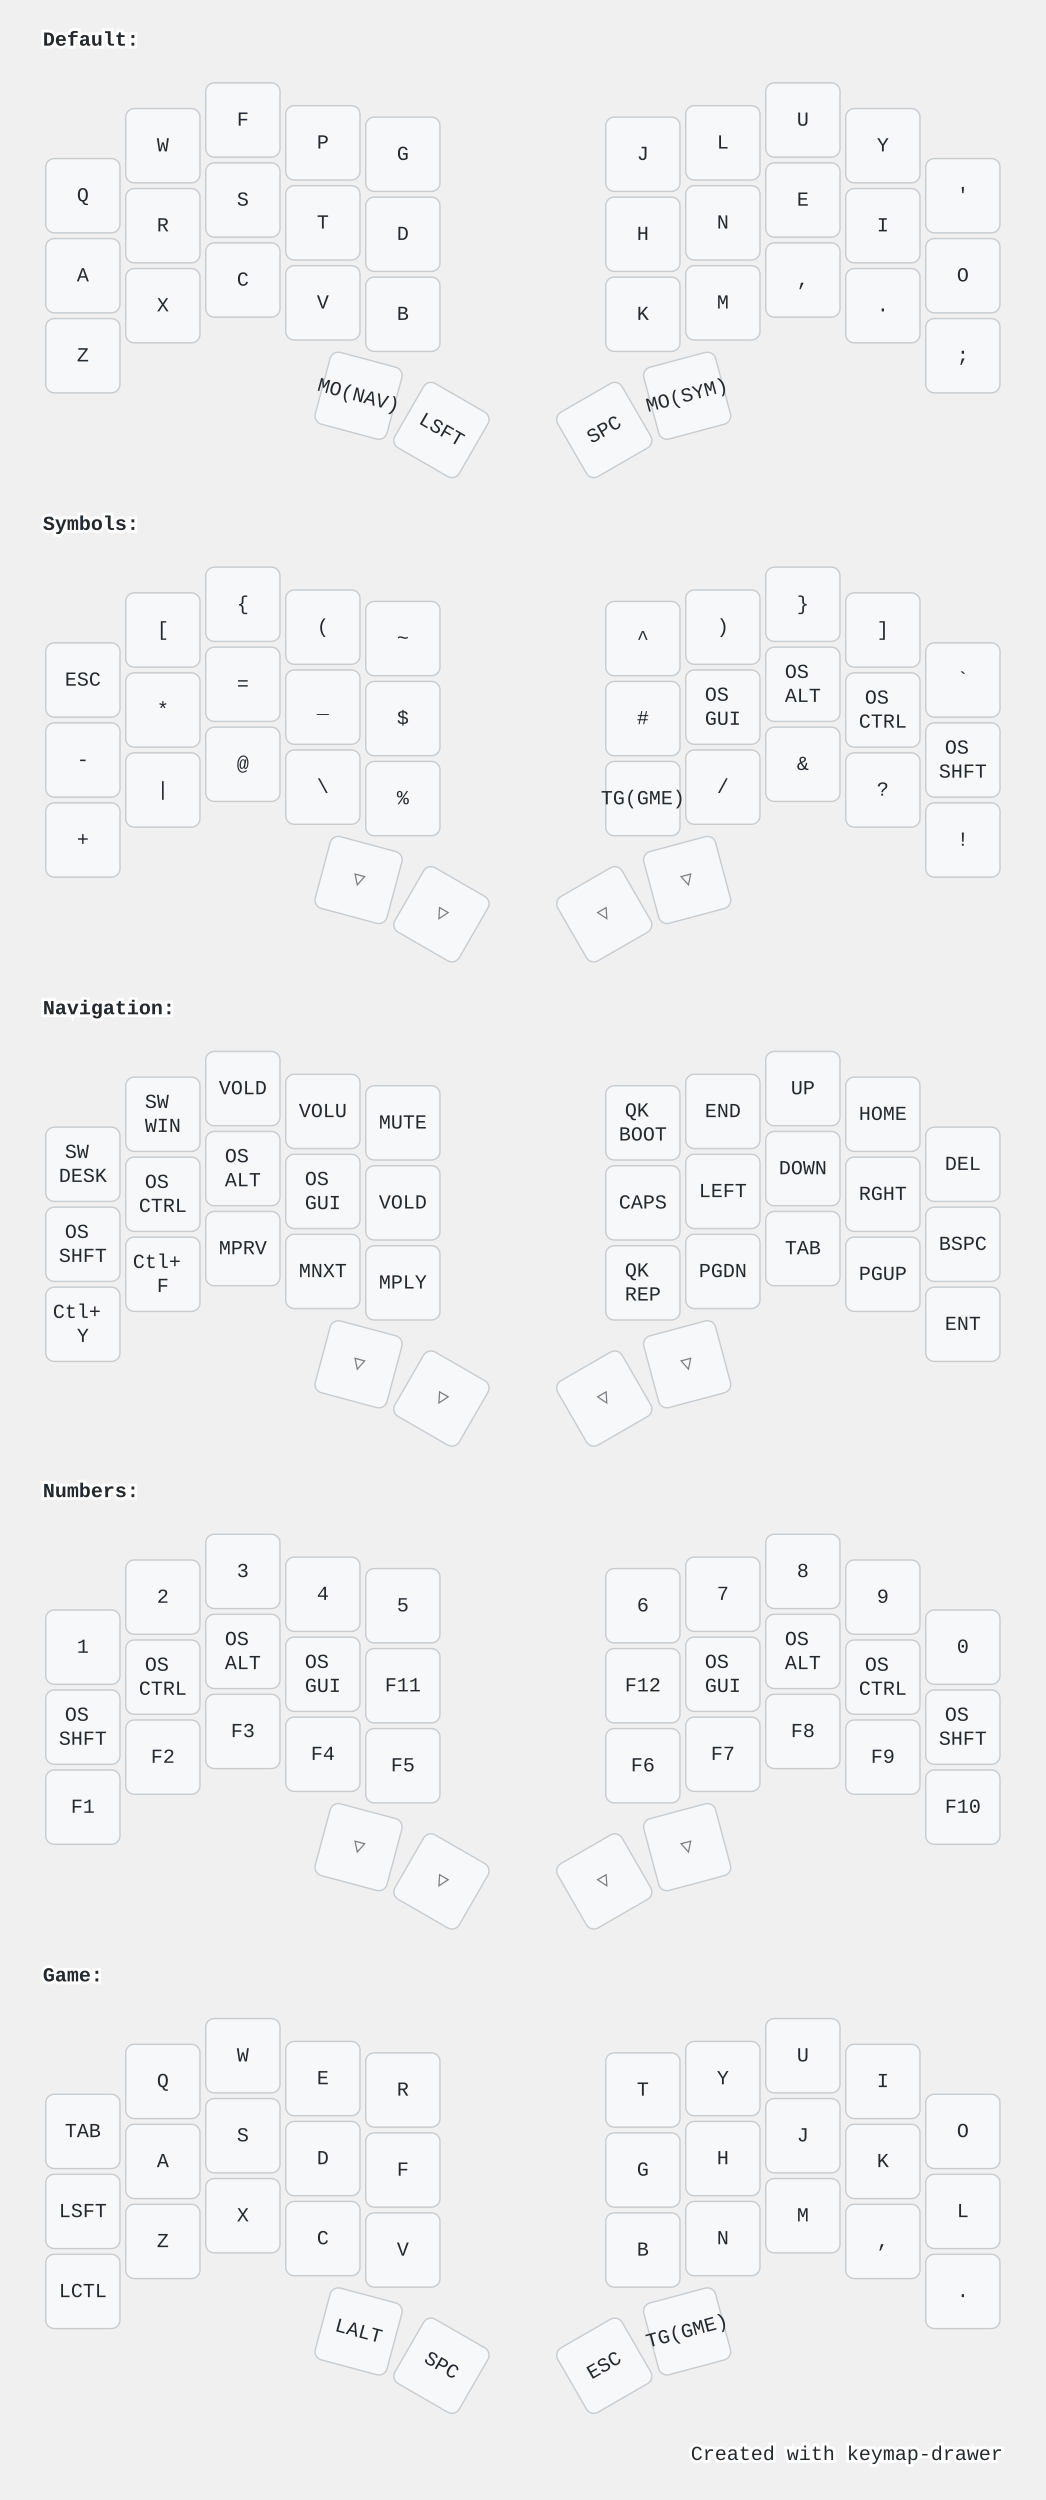
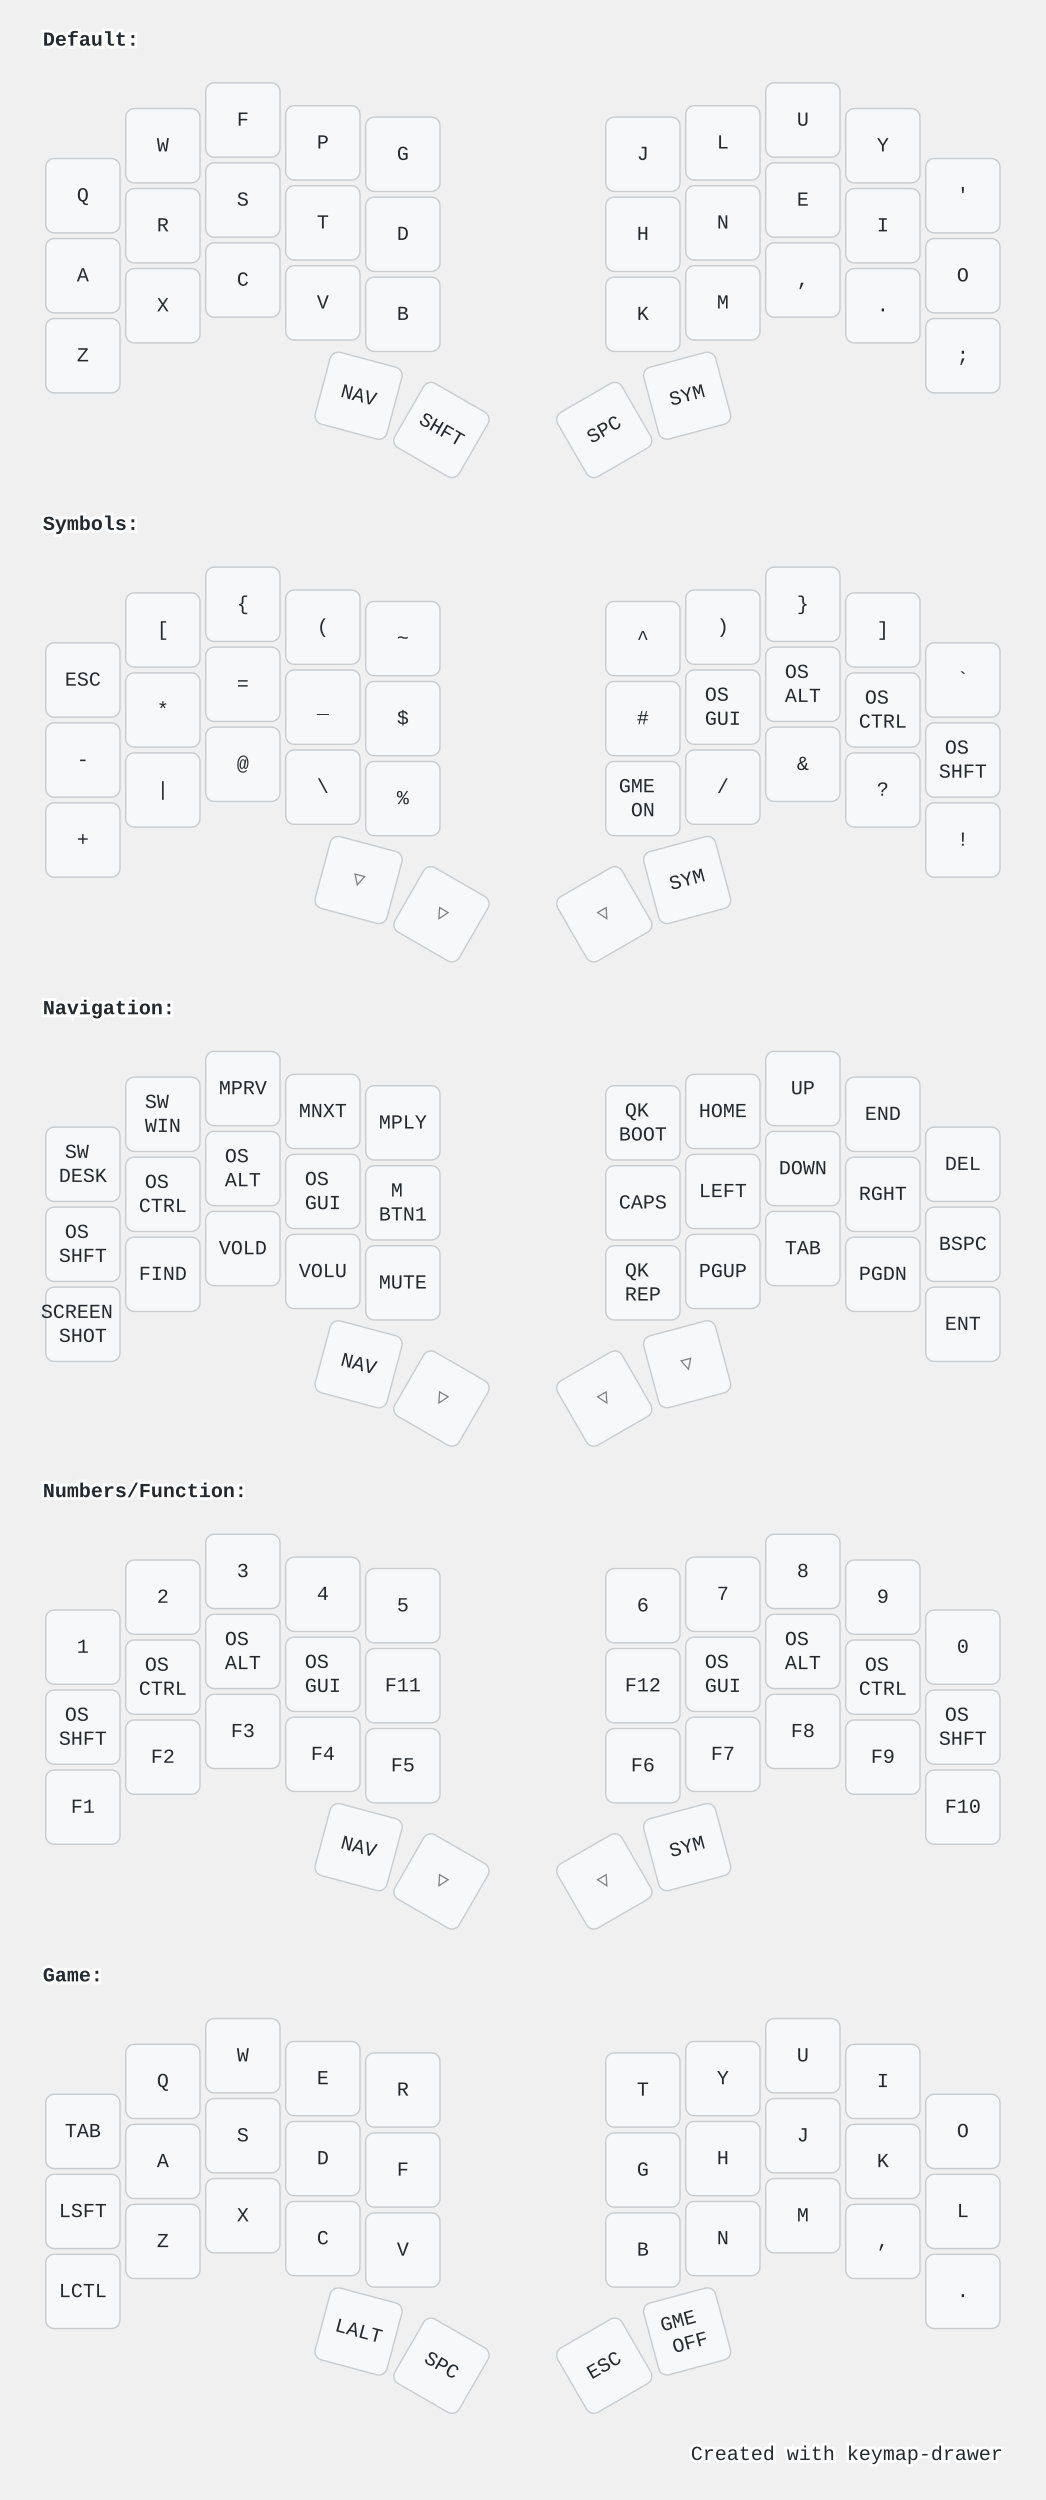
<svg xmlns="http://www.w3.org/2000/svg" width="732" height="1750" viewBox="0 0 732 1750" class="keymap">
  <style>/* inherit to force styles through use tags */
svg path {
    fill: inherit;
}

/* font and background color specifications */
svg.keymap {
    font-family: SFMono-Regular,Consolas,Liberation Mono,Menlo,monospace;
    font-size: 14px;
    font-kerning: normal;
    text-rendering: optimizeLegibility;
    fill: #24292e;
}

/* default key styling */
rect.key {
    fill: #f6f8fa;
}

rect.key, rect.combo {
    stroke: #c9cccf;
    stroke-width: 1;
}

/* default key side styling, only used is draw_key_sides is set */
rect.side {
    filter: brightness(90%);
}

/* color accent for combo boxes */
rect.combo, rect.combo-separate {
    fill: #cdf;
}

/* color accent for held keys */
rect.held, rect.combo.held {
    fill: #fdd;
}

/* color accent for ghost (optional) keys */
rect.ghost, rect.combo.ghost {
    stroke-dasharray: 4, 4;
    stroke-width: 2;
}

text {
    text-anchor: middle;
    dominant-baseline: middle;
}

/* styling for layer labels */
text.label {
    font-weight: bold;
    text-anchor: start;
    stroke: white;
    stroke-width: 4;
    paint-order: stroke;
}

/* styling for optional footer */
text.footer {
    text-anchor: end;
    dominant-baseline: auto;
    stroke: white;
    stroke-width: 4;
    paint-order: stroke;
}

/* styling for combo tap, and key hold/shifted label text */
text.combo, text.hold, text.shifted {
    font-size: 11px;
}

text.hold {
    text-anchor: middle;
    dominant-baseline: auto;
}

text.shifted {
    text-anchor: middle;
    dominant-baseline: hanging;
}

/* styling for hold/shifted label text in combo box */
text.combo.hold, text.combo.shifted {
    font-size: 8px;
}

/* lighter symbol for transparent keys */
text.trans {
    fill: #7b7e81;
}

/* styling for combo dendrons */
path.combo {
    stroke-width: 1;
    stroke: gray;
    fill: none;
}

/* Start Tabler Icons Cleanup */
/* cannot use height/width with glyphs */
.icon-tabler &gt; path {
    fill: inherit;
    stroke: inherit;
    stroke-width: 2;
}
/* hide tabler's default box */
.icon-tabler &gt; path[stroke="none"][fill="none"] {
    visibility: hidden;
}
/* End Tabler Icons Cleanup */

@media (prefers-color-scheme: dark) {
svg.keymap { fill: #d1d6db; }
rect.key { fill: #3f4750; }
rect.key, rect.combo { stroke: #60666c; }
rect.combo, rect.combo-separate { fill: #1f3d7a; }
rect.held, rect.combo.held { fill: #854747; }
text.label, text.footer { stroke: black; }
text.trans { fill: #7e8184; }
path.combo { stroke: #7f7f7f; }

}</style>
  <g transform="translate(30, 0)" class="layer-Default">
    <text x="0" y="28" class="label">Default:</text>
    <g transform="translate(0, 56)">
      <g transform="translate(28, 81)" class="key keypos-0">
        <rect rx="6" ry="6" x="-26" y="-26" width="52" height="52" class="key" />
        <text x="0" y="0" class="key tap">Q</text>
      </g>
      <g transform="translate(84, 46)" class="key keypos-1">
        <rect rx="6" ry="6" x="-26" y="-26" width="52" height="52" class="key" />
        <text x="0" y="0" class="key tap">W</text>
      </g>
      <g transform="translate(140, 28)" class="key keypos-2">
        <rect rx="6" ry="6" x="-26" y="-26" width="52" height="52" class="key" />
        <text x="0" y="0" class="key tap">F</text>
      </g>
      <g transform="translate(196, 44)" class="key keypos-3">
        <rect rx="6" ry="6" x="-26" y="-26" width="52" height="52" class="key" />
        <text x="0" y="0" class="key tap">P</text>
      </g>
      <g transform="translate(252, 52)" class="key keypos-4">
        <rect rx="6" ry="6" x="-26" y="-26" width="52" height="52" class="key" />
        <text x="0" y="0" class="key tap">G</text>
      </g>
      <g transform="translate(420, 52)" class="key keypos-5">
        <rect rx="6" ry="6" x="-26" y="-26" width="52" height="52" class="key" />
        <text x="0" y="0" class="key tap">J</text>
      </g>
      <g transform="translate(476, 44)" class="key keypos-6">
        <rect rx="6" ry="6" x="-26" y="-26" width="52" height="52" class="key" />
        <text x="0" y="0" class="key tap">L</text>
      </g>
      <g transform="translate(532, 28)" class="key keypos-7">
        <rect rx="6" ry="6" x="-26" y="-26" width="52" height="52" class="key" />
        <text x="0" y="0" class="key tap">U</text>
      </g>
      <g transform="translate(588, 46)" class="key keypos-8">
        <rect rx="6" ry="6" x="-26" y="-26" width="52" height="52" class="key" />
        <text x="0" y="0" class="key tap">Y</text>
      </g>
      <g transform="translate(644, 81)" class="key keypos-9">
        <rect rx="6" ry="6" x="-26" y="-26" width="52" height="52" class="key" />
        <text x="0" y="0" class="key tap">'</text>
      </g>
      <g transform="translate(28, 137)" class="key keypos-10">
        <rect rx="6" ry="6" x="-26" y="-26" width="52" height="52" class="key" />
        <text x="0" y="0" class="key tap">A</text>
      </g>
      <g transform="translate(84, 102)" class="key keypos-11">
        <rect rx="6" ry="6" x="-26" y="-26" width="52" height="52" class="key" />
        <text x="0" y="0" class="key tap">R</text>
      </g>
      <g transform="translate(140, 84)" class="key keypos-12">
        <rect rx="6" ry="6" x="-26" y="-26" width="52" height="52" class="key" />
        <text x="0" y="0" class="key tap">S</text>
      </g>
      <g transform="translate(196, 100)" class="key keypos-13">
        <rect rx="6" ry="6" x="-26" y="-26" width="52" height="52" class="key" />
        <text x="0" y="0" class="key tap">T</text>
      </g>
      <g transform="translate(252, 108)" class="key keypos-14">
        <rect rx="6" ry="6" x="-26" y="-26" width="52" height="52" class="key" />
        <text x="0" y="0" class="key tap">D</text>
      </g>
      <g transform="translate(420, 108)" class="key keypos-15">
        <rect rx="6" ry="6" x="-26" y="-26" width="52" height="52" class="key" />
        <text x="0" y="0" class="key tap">H</text>
      </g>
      <g transform="translate(476, 100)" class="key keypos-16">
        <rect rx="6" ry="6" x="-26" y="-26" width="52" height="52" class="key" />
        <text x="0" y="0" class="key tap">N</text>
      </g>
      <g transform="translate(532, 84)" class="key keypos-17">
        <rect rx="6" ry="6" x="-26" y="-26" width="52" height="52" class="key" />
        <text x="0" y="0" class="key tap">E</text>
      </g>
      <g transform="translate(588, 102)" class="key keypos-18">
        <rect rx="6" ry="6" x="-26" y="-26" width="52" height="52" class="key" />
        <text x="0" y="0" class="key tap">I</text>
      </g>
      <g transform="translate(644, 137)" class="key keypos-19">
        <rect rx="6" ry="6" x="-26" y="-26" width="52" height="52" class="key" />
        <text x="0" y="0" class="key tap">O</text>
      </g>
      <g transform="translate(28, 193)" class="key keypos-20">
        <rect rx="6" ry="6" x="-26" y="-26" width="52" height="52" class="key" />
        <text x="0" y="0" class="key tap">Z</text>
      </g>
      <g transform="translate(84, 158)" class="key keypos-21">
        <rect rx="6" ry="6" x="-26" y="-26" width="52" height="52" class="key" />
        <text x="0" y="0" class="key tap">X</text>
      </g>
      <g transform="translate(140, 140)" class="key keypos-22">
        <rect rx="6" ry="6" x="-26" y="-26" width="52" height="52" class="key" />
        <text x="0" y="0" class="key tap">C</text>
      </g>
      <g transform="translate(196, 156)" class="key keypos-23">
        <rect rx="6" ry="6" x="-26" y="-26" width="52" height="52" class="key" />
        <text x="0" y="0" class="key tap">V</text>
      </g>
      <g transform="translate(252, 164)" class="key keypos-24">
        <rect rx="6" ry="6" x="-26" y="-26" width="52" height="52" class="key" />
        <text x="0" y="0" class="key tap">B</text>
      </g>
      <g transform="translate(420, 164)" class="key keypos-25">
        <rect rx="6" ry="6" x="-26" y="-26" width="52" height="52" class="key" />
        <text x="0" y="0" class="key tap">K</text>
      </g>
      <g transform="translate(476, 156)" class="key keypos-26">
        <rect rx="6" ry="6" x="-26" y="-26" width="52" height="52" class="key" />
        <text x="0" y="0" class="key tap">M</text>
      </g>
      <g transform="translate(532, 140)" class="key keypos-27">
        <rect rx="6" ry="6" x="-26" y="-26" width="52" height="52" class="key" />
        <text x="0" y="0" class="key tap">,</text>
      </g>
      <g transform="translate(588, 158)" class="key keypos-28">
        <rect rx="6" ry="6" x="-26" y="-26" width="52" height="52" class="key" />
        <text x="0" y="0" class="key tap">.</text>
      </g>
      <g transform="translate(644, 193)" class="key keypos-29">
        <rect rx="6" ry="6" x="-26" y="-26" width="52" height="52" class="key" />
        <text x="0" y="0" class="key tap">;</text>
      </g>
      <g transform="translate(221, 221) rotate(15.0)" class="key keypos-30">
        <rect rx="6" ry="6" x="-26" y="-26" width="52" height="52" class="key" />
-         <text x="0" y="0" class="key tap">MO(NAV)</text>
+         <text x="0" y="0" class="key tap">NAV</text>
      </g>
      <g transform="translate(279, 245) rotate(30.0)" class="key keypos-31">
        <rect rx="6" ry="6" x="-26" y="-26" width="52" height="52" class="key" />
-         <text x="0" y="0" class="key tap">LSFT</text>
+         <text x="0" y="0" class="key tap">SHFT</text>
      </g>
      <g transform="translate(393, 245) rotate(-30.0)" class="key keypos-32">
        <rect rx="6" ry="6" x="-26" y="-26" width="52" height="52" class="key" />
        <text x="0" y="0" class="key tap">SPC</text>
      </g>
      <g transform="translate(451, 221) rotate(-15.0)" class="key keypos-33">
        <rect rx="6" ry="6" x="-26" y="-26" width="52" height="52" class="key" />
-         <text x="0" y="0" class="key tap">MO(SYM)</text>
+         <text x="0" y="0" class="key tap">SYM</text>
      </g>
    </g>
  </g>
  <g transform="translate(30, 339)" class="layer-Symbols">
    <text x="0" y="28" class="label">Symbols:</text>
    <g transform="translate(0, 56)">
      <g transform="translate(28, 81)" class="key keypos-0">
        <rect rx="6" ry="6" x="-26" y="-26" width="52" height="52" class="key" />
        <text x="0" y="0" class="key tap">ESC</text>
      </g>
      <g transform="translate(84, 46)" class="key keypos-1">
        <rect rx="6" ry="6" x="-26" y="-26" width="52" height="52" class="key" />
        <text x="0" y="0" class="key tap">[</text>
      </g>
      <g transform="translate(140, 28)" class="key keypos-2">
        <rect rx="6" ry="6" x="-26" y="-26" width="52" height="52" class="key" />
        <text x="0" y="0" class="key tap">{</text>
      </g>
      <g transform="translate(196, 44)" class="key keypos-3">
        <rect rx="6" ry="6" x="-26" y="-26" width="52" height="52" class="key" />
        <text x="0" y="0" class="key tap">(</text>
      </g>
      <g transform="translate(252, 52)" class="key keypos-4">
        <rect rx="6" ry="6" x="-26" y="-26" width="52" height="52" class="key" />
        <text x="0" y="0" class="key tap">~</text>
      </g>
      <g transform="translate(420, 52)" class="key keypos-5">
        <rect rx="6" ry="6" x="-26" y="-26" width="52" height="52" class="key" />
        <text x="0" y="0" class="key tap">^</text>
      </g>
      <g transform="translate(476, 44)" class="key keypos-6">
        <rect rx="6" ry="6" x="-26" y="-26" width="52" height="52" class="key" />
        <text x="0" y="0" class="key tap">)</text>
      </g>
      <g transform="translate(532, 28)" class="key keypos-7">
        <rect rx="6" ry="6" x="-26" y="-26" width="52" height="52" class="key" />
        <text x="0" y="0" class="key tap">}</text>
      </g>
      <g transform="translate(588, 46)" class="key keypos-8">
        <rect rx="6" ry="6" x="-26" y="-26" width="52" height="52" class="key" />
        <text x="0" y="0" class="key tap">]</text>
      </g>
      <g transform="translate(644, 81)" class="key keypos-9">
        <rect rx="6" ry="6" x="-26" y="-26" width="52" height="52" class="key" />
        <text x="0" y="0" class="key tap">`</text>
      </g>
      <g transform="translate(28, 137)" class="key keypos-10">
        <rect rx="6" ry="6" x="-26" y="-26" width="52" height="52" class="key" />
        <text x="0" y="0" class="key tap">-</text>
      </g>
      <g transform="translate(84, 102)" class="key keypos-11">
        <rect rx="6" ry="6" x="-26" y="-26" width="52" height="52" class="key" />
        <text x="0" y="0" class="key tap">*</text>
      </g>
      <g transform="translate(140, 84)" class="key keypos-12">
        <rect rx="6" ry="6" x="-26" y="-26" width="52" height="52" class="key" />
        <text x="0" y="0" class="key tap">=</text>
      </g>
      <g transform="translate(196, 100)" class="key keypos-13">
        <rect rx="6" ry="6" x="-26" y="-26" width="52" height="52" class="key" />
        <text x="0" y="0" class="key tap">_</text>
      </g>
      <g transform="translate(252, 108)" class="key keypos-14">
        <rect rx="6" ry="6" x="-26" y="-26" width="52" height="52" class="key" />
        <text x="0" y="0" class="key tap">$</text>
      </g>
      <g transform="translate(420, 108)" class="key keypos-15">
        <rect rx="6" ry="6" x="-26" y="-26" width="52" height="52" class="key" />
        <text x="0" y="0" class="key tap">#</text>
      </g>
      <g transform="translate(476, 100)" class="key keypos-16">
        <rect rx="6" ry="6" x="-26" y="-26" width="52" height="52" class="key" />
        <text x="0" y="0" class="key tap">
          <tspan x="0" dy="-0.6em">OS</tspan>
          <tspan x="0" dy="1.2em">GUI</tspan>
        </text>
      </g>
      <g transform="translate(532, 84)" class="key keypos-17">
        <rect rx="6" ry="6" x="-26" y="-26" width="52" height="52" class="key" />
        <text x="0" y="0" class="key tap">
          <tspan x="0" dy="-0.6em">OS</tspan>
          <tspan x="0" dy="1.2em">ALT</tspan>
        </text>
      </g>
      <g transform="translate(588, 102)" class="key keypos-18">
        <rect rx="6" ry="6" x="-26" y="-26" width="52" height="52" class="key" />
        <text x="0" y="0" class="key tap">
          <tspan x="0" dy="-0.6em">OS</tspan>
          <tspan x="0" dy="1.2em">CTRL</tspan>
        </text>
      </g>
      <g transform="translate(644, 137)" class="key keypos-19">
        <rect rx="6" ry="6" x="-26" y="-26" width="52" height="52" class="key" />
        <text x="0" y="0" class="key tap">
          <tspan x="0" dy="-0.6em">OS</tspan>
          <tspan x="0" dy="1.2em">SHFT</tspan>
        </text>
      </g>
      <g transform="translate(28, 193)" class="key keypos-20">
        <rect rx="6" ry="6" x="-26" y="-26" width="52" height="52" class="key" />
        <text x="0" y="0" class="key tap">+</text>
      </g>
      <g transform="translate(84, 158)" class="key keypos-21">
        <rect rx="6" ry="6" x="-26" y="-26" width="52" height="52" class="key" />
        <text x="0" y="0" class="key tap">|</text>
      </g>
      <g transform="translate(140, 140)" class="key keypos-22">
        <rect rx="6" ry="6" x="-26" y="-26" width="52" height="52" class="key" />
        <text x="0" y="0" class="key tap">@</text>
      </g>
      <g transform="translate(196, 156)" class="key keypos-23">
        <rect rx="6" ry="6" x="-26" y="-26" width="52" height="52" class="key" />
        <text x="0" y="0" class="key tap">\</text>
      </g>
      <g transform="translate(252, 164)" class="key keypos-24">
        <rect rx="6" ry="6" x="-26" y="-26" width="52" height="52" class="key" />
        <text x="0" y="0" class="key tap">%</text>
      </g>
      <g transform="translate(420, 164)" class="key keypos-25">
        <rect rx="6" ry="6" x="-26" y="-26" width="52" height="52" class="key" />
-         <text x="0" y="0" class="key tap">TG(GME)</text>
+         <text x="0" y="0" class="key tap">
+           <tspan x="0" dy="-0.6em">GME</tspan>
+           <tspan x="0" dy="1.2em">ON</tspan>
+         </text>
      </g>
      <g transform="translate(476, 156)" class="key keypos-26">
        <rect rx="6" ry="6" x="-26" y="-26" width="52" height="52" class="key" />
        <text x="0" y="0" class="key tap">/</text>
      </g>
      <g transform="translate(532, 140)" class="key keypos-27">
        <rect rx="6" ry="6" x="-26" y="-26" width="52" height="52" class="key" />
        <text x="0" y="0" class="key tap">&amp;</text>
      </g>
      <g transform="translate(588, 158)" class="key keypos-28">
        <rect rx="6" ry="6" x="-26" y="-26" width="52" height="52" class="key" />
        <text x="0" y="0" class="key tap">?</text>
      </g>
      <g transform="translate(644, 193)" class="key keypos-29">
        <rect rx="6" ry="6" x="-26" y="-26" width="52" height="52" class="key" />
        <text x="0" y="0" class="key tap">!</text>
      </g>
      <g transform="translate(221, 221) rotate(15.0)" class="key trans keypos-30">
        <rect rx="6" ry="6" x="-26" y="-26" width="52" height="52" class="key trans" />
        <text x="0" y="0" class="key trans tap">▽</text>
      </g>
      <g transform="translate(279, 245) rotate(30.0)" class="key trans keypos-31">
        <rect rx="6" ry="6" x="-26" y="-26" width="52" height="52" class="key trans" />
        <text x="0" y="0" class="key trans tap">▽</text>
      </g>
      <g transform="translate(393, 245) rotate(-30.0)" class="key trans keypos-32">
        <rect rx="6" ry="6" x="-26" y="-26" width="52" height="52" class="key trans" />
        <text x="0" y="0" class="key trans tap">▽</text>
      </g>
-       <g transform="translate(451, 221) rotate(-15.0)" class="key trans keypos-33">
-         <rect rx="6" ry="6" x="-26" y="-26" width="52" height="52" class="key trans" />
-         <text x="0" y="0" class="key trans tap">▽</text>
+       <g transform="translate(451, 221) rotate(-15.0)" class="key keypos-33">
+         <rect rx="6" ry="6" x="-26" y="-26" width="52" height="52" class="key" />
+         <text x="0" y="0" class="key tap">SYM</text>
      </g>
    </g>
  </g>
  <g transform="translate(30, 678)" class="layer-Navigation">
    <text x="0" y="28" class="label">Navigation:</text>
    <g transform="translate(0, 56)">
      <g transform="translate(28, 81)" class="key keypos-0">
        <rect rx="6" ry="6" x="-26" y="-26" width="52" height="52" class="key" />
        <text x="0" y="0" class="key tap">
          <tspan x="0" dy="-0.6em">SW</tspan>
          <tspan x="0" dy="1.2em">DESK</tspan>
        </text>
      </g>
      <g transform="translate(84, 46)" class="key keypos-1">
        <rect rx="6" ry="6" x="-26" y="-26" width="52" height="52" class="key" />
        <text x="0" y="0" class="key tap">
          <tspan x="0" dy="-0.6em">SW</tspan>
          <tspan x="0" dy="1.2em">WIN</tspan>
        </text>
      </g>
      <g transform="translate(140, 28)" class="key keypos-2">
        <rect rx="6" ry="6" x="-26" y="-26" width="52" height="52" class="key" />
-         <text x="0" y="0" class="key tap">VOLD</text>
+         <text x="0" y="0" class="key tap">MPRV</text>
      </g>
      <g transform="translate(196, 44)" class="key keypos-3">
        <rect rx="6" ry="6" x="-26" y="-26" width="52" height="52" class="key" />
-         <text x="0" y="0" class="key tap">VOLU</text>
+         <text x="0" y="0" class="key tap">MNXT</text>
      </g>
      <g transform="translate(252, 52)" class="key keypos-4">
        <rect rx="6" ry="6" x="-26" y="-26" width="52" height="52" class="key" />
-         <text x="0" y="0" class="key tap">MUTE</text>
+         <text x="0" y="0" class="key tap">MPLY</text>
      </g>
      <g transform="translate(420, 52)" class="key keypos-5">
        <rect rx="6" ry="6" x="-26" y="-26" width="52" height="52" class="key" />
        <text x="0" y="0" class="key tap">
          <tspan x="0" dy="-0.6em">QK</tspan>
          <tspan x="0" dy="1.2em">BOOT</tspan>
        </text>
      </g>
      <g transform="translate(476, 44)" class="key keypos-6">
        <rect rx="6" ry="6" x="-26" y="-26" width="52" height="52" class="key" />
+         <text x="0" y="0" class="key tap">HOME</text>
+       </g>
+       <g transform="translate(532, 28)" class="key keypos-7">
+         <rect rx="6" ry="6" x="-26" y="-26" width="52" height="52" class="key" />
+         <text x="0" y="0" class="key tap">UP</text>
+       </g>
+       <g transform="translate(588, 46)" class="key keypos-8">
+         <rect rx="6" ry="6" x="-26" y="-26" width="52" height="52" class="key" />
        <text x="0" y="0" class="key tap">END</text>
      </g>
-       <g transform="translate(532, 28)" class="key keypos-7">
-         <rect rx="6" ry="6" x="-26" y="-26" width="52" height="52" class="key" />
-         <text x="0" y="0" class="key tap">UP</text>
-       </g>
-       <g transform="translate(588, 46)" class="key keypos-8">
-         <rect rx="6" ry="6" x="-26" y="-26" width="52" height="52" class="key" />
-         <text x="0" y="0" class="key tap">HOME</text>
-       </g>
      <g transform="translate(644, 81)" class="key keypos-9">
        <rect rx="6" ry="6" x="-26" y="-26" width="52" height="52" class="key" />
        <text x="0" y="0" class="key tap">DEL</text>
      </g>
      <g transform="translate(28, 137)" class="key keypos-10">
        <rect rx="6" ry="6" x="-26" y="-26" width="52" height="52" class="key" />
        <text x="0" y="0" class="key tap">
          <tspan x="0" dy="-0.6em">OS</tspan>
          <tspan x="0" dy="1.2em">SHFT</tspan>
        </text>
      </g>
      <g transform="translate(84, 102)" class="key keypos-11">
        <rect rx="6" ry="6" x="-26" y="-26" width="52" height="52" class="key" />
        <text x="0" y="0" class="key tap">
          <tspan x="0" dy="-0.6em">OS</tspan>
          <tspan x="0" dy="1.2em">CTRL</tspan>
        </text>
      </g>
      <g transform="translate(140, 84)" class="key keypos-12">
        <rect rx="6" ry="6" x="-26" y="-26" width="52" height="52" class="key" />
        <text x="0" y="0" class="key tap">
          <tspan x="0" dy="-0.6em">OS</tspan>
          <tspan x="0" dy="1.2em">ALT</tspan>
        </text>
      </g>
      <g transform="translate(196, 100)" class="key keypos-13">
        <rect rx="6" ry="6" x="-26" y="-26" width="52" height="52" class="key" />
        <text x="0" y="0" class="key tap">
          <tspan x="0" dy="-0.6em">OS</tspan>
          <tspan x="0" dy="1.2em">GUI</tspan>
        </text>
      </g>
      <g transform="translate(252, 108)" class="key keypos-14">
        <rect rx="6" ry="6" x="-26" y="-26" width="52" height="52" class="key" />
+         <text x="0" y="0" class="key tap">
+           <tspan x="0" dy="-0.6em">M</tspan>
+           <tspan x="0" dy="1.2em">BTN1</tspan>
+         </text>
+       </g>
+       <g transform="translate(420, 108)" class="key keypos-15">
+         <rect rx="6" ry="6" x="-26" y="-26" width="52" height="52" class="key" />
+         <text x="0" y="0" class="key tap">CAPS</text>
+       </g>
+       <g transform="translate(476, 100)" class="key keypos-16">
+         <rect rx="6" ry="6" x="-26" y="-26" width="52" height="52" class="key" />
+         <text x="0" y="0" class="key tap">LEFT</text>
+       </g>
+       <g transform="translate(532, 84)" class="key keypos-17">
+         <rect rx="6" ry="6" x="-26" y="-26" width="52" height="52" class="key" />
+         <text x="0" y="0" class="key tap">DOWN</text>
+       </g>
+       <g transform="translate(588, 102)" class="key keypos-18">
+         <rect rx="6" ry="6" x="-26" y="-26" width="52" height="52" class="key" />
+         <text x="0" y="0" class="key tap">RGHT</text>
+       </g>
+       <g transform="translate(644, 137)" class="key keypos-19">
+         <rect rx="6" ry="6" x="-26" y="-26" width="52" height="52" class="key" />
+         <text x="0" y="0" class="key tap">BSPC</text>
+       </g>
+       <g transform="translate(28, 193)" class="key keypos-20">
+         <rect rx="6" ry="6" x="-26" y="-26" width="52" height="52" class="key" />
+         <text x="0" y="0" class="key tap">
+           <tspan x="0" dy="-0.6em">SCREEN</tspan>
+           <tspan x="0" dy="1.2em">SHOT</tspan>
+         </text>
+       </g>
+       <g transform="translate(84, 158)" class="key keypos-21">
+         <rect rx="6" ry="6" x="-26" y="-26" width="52" height="52" class="key" />
+         <text x="0" y="0" class="key tap">FIND</text>
+       </g>
+       <g transform="translate(140, 140)" class="key keypos-22">
+         <rect rx="6" ry="6" x="-26" y="-26" width="52" height="52" class="key" />
        <text x="0" y="0" class="key tap">VOLD</text>
      </g>
-       <g transform="translate(420, 108)" class="key keypos-15">
-         <rect rx="6" ry="6" x="-26" y="-26" width="52" height="52" class="key" />
-         <text x="0" y="0" class="key tap">CAPS</text>
-       </g>
-       <g transform="translate(476, 100)" class="key keypos-16">
-         <rect rx="6" ry="6" x="-26" y="-26" width="52" height="52" class="key" />
-         <text x="0" y="0" class="key tap">LEFT</text>
-       </g>
-       <g transform="translate(532, 84)" class="key keypos-17">
-         <rect rx="6" ry="6" x="-26" y="-26" width="52" height="52" class="key" />
-         <text x="0" y="0" class="key tap">DOWN</text>
-       </g>
-       <g transform="translate(588, 102)" class="key keypos-18">
-         <rect rx="6" ry="6" x="-26" y="-26" width="52" height="52" class="key" />
-         <text x="0" y="0" class="key tap">RGHT</text>
-       </g>
-       <g transform="translate(644, 137)" class="key keypos-19">
-         <rect rx="6" ry="6" x="-26" y="-26" width="52" height="52" class="key" />
-         <text x="0" y="0" class="key tap">BSPC</text>
-       </g>
-       <g transform="translate(28, 193)" class="key keypos-20">
-         <rect rx="6" ry="6" x="-26" y="-26" width="52" height="52" class="key" />
-         <text x="0" y="0" class="key tap">
-           <tspan x="0" dy="-0.6em">Ctl+</tspan>
-           <tspan x="0" dy="1.2em">Y</tspan>
-         </text>
-       </g>
-       <g transform="translate(84, 158)" class="key keypos-21">
-         <rect rx="6" ry="6" x="-26" y="-26" width="52" height="52" class="key" />
-         <text x="0" y="0" class="key tap">
-           <tspan x="0" dy="-0.6em">Ctl+</tspan>
-           <tspan x="0" dy="1.2em">F</tspan>
-         </text>
-       </g>
-       <g transform="translate(140, 140)" class="key keypos-22">
-         <rect rx="6" ry="6" x="-26" y="-26" width="52" height="52" class="key" />
-         <text x="0" y="0" class="key tap">MPRV</text>
-       </g>
      <g transform="translate(196, 156)" class="key keypos-23">
        <rect rx="6" ry="6" x="-26" y="-26" width="52" height="52" class="key" />
-         <text x="0" y="0" class="key tap">MNXT</text>
+         <text x="0" y="0" class="key tap">VOLU</text>
      </g>
      <g transform="translate(252, 164)" class="key keypos-24">
        <rect rx="6" ry="6" x="-26" y="-26" width="52" height="52" class="key" />
-         <text x="0" y="0" class="key tap">MPLY</text>
+         <text x="0" y="0" class="key tap">MUTE</text>
      </g>
      <g transform="translate(420, 164)" class="key keypos-25">
        <rect rx="6" ry="6" x="-26" y="-26" width="52" height="52" class="key" />
        <text x="0" y="0" class="key tap">
          <tspan x="0" dy="-0.6em">QK</tspan>
          <tspan x="0" dy="1.2em">REP</tspan>
        </text>
      </g>
      <g transform="translate(476, 156)" class="key keypos-26">
        <rect rx="6" ry="6" x="-26" y="-26" width="52" height="52" class="key" />
+         <text x="0" y="0" class="key tap">PGUP</text>
+       </g>
+       <g transform="translate(532, 140)" class="key keypos-27">
+         <rect rx="6" ry="6" x="-26" y="-26" width="52" height="52" class="key" />
+         <text x="0" y="0" class="key tap">TAB</text>
+       </g>
+       <g transform="translate(588, 158)" class="key keypos-28">
+         <rect rx="6" ry="6" x="-26" y="-26" width="52" height="52" class="key" />
        <text x="0" y="0" class="key tap">PGDN</text>
      </g>
-       <g transform="translate(532, 140)" class="key keypos-27">
-         <rect rx="6" ry="6" x="-26" y="-26" width="52" height="52" class="key" />
-         <text x="0" y="0" class="key tap">TAB</text>
-       </g>
-       <g transform="translate(588, 158)" class="key keypos-28">
-         <rect rx="6" ry="6" x="-26" y="-26" width="52" height="52" class="key" />
-         <text x="0" y="0" class="key tap">PGUP</text>
-       </g>
      <g transform="translate(644, 193)" class="key keypos-29">
        <rect rx="6" ry="6" x="-26" y="-26" width="52" height="52" class="key" />
        <text x="0" y="0" class="key tap">ENT</text>
      </g>
-       <g transform="translate(221, 221) rotate(15.0)" class="key trans keypos-30">
-         <rect rx="6" ry="6" x="-26" y="-26" width="52" height="52" class="key trans" />
-         <text x="0" y="0" class="key trans tap">▽</text>
+       <g transform="translate(221, 221) rotate(15.0)" class="key keypos-30">
+         <rect rx="6" ry="6" x="-26" y="-26" width="52" height="52" class="key" />
+         <text x="0" y="0" class="key tap">NAV</text>
      </g>
      <g transform="translate(279, 245) rotate(30.0)" class="key trans keypos-31">
        <rect rx="6" ry="6" x="-26" y="-26" width="52" height="52" class="key trans" />
        <text x="0" y="0" class="key trans tap">▽</text>
      </g>
      <g transform="translate(393, 245) rotate(-30.0)" class="key trans keypos-32">
        <rect rx="6" ry="6" x="-26" y="-26" width="52" height="52" class="key trans" />
        <text x="0" y="0" class="key trans tap">▽</text>
      </g>
      <g transform="translate(451, 221) rotate(-15.0)" class="key trans keypos-33">
        <rect rx="6" ry="6" x="-26" y="-26" width="52" height="52" class="key trans" />
        <text x="0" y="0" class="key trans tap">▽</text>
      </g>
    </g>
  </g>
-   <g transform="translate(30, 1016)" class="layer-Numbers">
-     <text x="0" y="28" class="label">Numbers:</text>
+   <g transform="translate(30, 1016)" class="layer-Numbers/Function">
+     <text x="0" y="28" class="label">Numbers/Function:</text>
    <g transform="translate(0, 56)">
      <g transform="translate(28, 81)" class="key keypos-0">
        <rect rx="6" ry="6" x="-26" y="-26" width="52" height="52" class="key" />
        <text x="0" y="0" class="key tap">1</text>
      </g>
      <g transform="translate(84, 46)" class="key keypos-1">
        <rect rx="6" ry="6" x="-26" y="-26" width="52" height="52" class="key" />
        <text x="0" y="0" class="key tap">2</text>
      </g>
      <g transform="translate(140, 28)" class="key keypos-2">
        <rect rx="6" ry="6" x="-26" y="-26" width="52" height="52" class="key" />
        <text x="0" y="0" class="key tap">3</text>
      </g>
      <g transform="translate(196, 44)" class="key keypos-3">
        <rect rx="6" ry="6" x="-26" y="-26" width="52" height="52" class="key" />
        <text x="0" y="0" class="key tap">4</text>
      </g>
      <g transform="translate(252, 52)" class="key keypos-4">
        <rect rx="6" ry="6" x="-26" y="-26" width="52" height="52" class="key" />
        <text x="0" y="0" class="key tap">5</text>
      </g>
      <g transform="translate(420, 52)" class="key keypos-5">
        <rect rx="6" ry="6" x="-26" y="-26" width="52" height="52" class="key" />
        <text x="0" y="0" class="key tap">6</text>
      </g>
      <g transform="translate(476, 44)" class="key keypos-6">
        <rect rx="6" ry="6" x="-26" y="-26" width="52" height="52" class="key" />
        <text x="0" y="0" class="key tap">7</text>
      </g>
      <g transform="translate(532, 28)" class="key keypos-7">
        <rect rx="6" ry="6" x="-26" y="-26" width="52" height="52" class="key" />
        <text x="0" y="0" class="key tap">8</text>
      </g>
      <g transform="translate(588, 46)" class="key keypos-8">
        <rect rx="6" ry="6" x="-26" y="-26" width="52" height="52" class="key" />
        <text x="0" y="0" class="key tap">9</text>
      </g>
      <g transform="translate(644, 81)" class="key keypos-9">
        <rect rx="6" ry="6" x="-26" y="-26" width="52" height="52" class="key" />
        <text x="0" y="0" class="key tap">0</text>
      </g>
      <g transform="translate(28, 137)" class="key keypos-10">
        <rect rx="6" ry="6" x="-26" y="-26" width="52" height="52" class="key" />
        <text x="0" y="0" class="key tap">
          <tspan x="0" dy="-0.6em">OS</tspan>
          <tspan x="0" dy="1.2em">SHFT</tspan>
        </text>
      </g>
      <g transform="translate(84, 102)" class="key keypos-11">
        <rect rx="6" ry="6" x="-26" y="-26" width="52" height="52" class="key" />
        <text x="0" y="0" class="key tap">
          <tspan x="0" dy="-0.6em">OS</tspan>
          <tspan x="0" dy="1.2em">CTRL</tspan>
        </text>
      </g>
      <g transform="translate(140, 84)" class="key keypos-12">
        <rect rx="6" ry="6" x="-26" y="-26" width="52" height="52" class="key" />
        <text x="0" y="0" class="key tap">
          <tspan x="0" dy="-0.6em">OS</tspan>
          <tspan x="0" dy="1.2em">ALT</tspan>
        </text>
      </g>
      <g transform="translate(196, 100)" class="key keypos-13">
        <rect rx="6" ry="6" x="-26" y="-26" width="52" height="52" class="key" />
        <text x="0" y="0" class="key tap">
          <tspan x="0" dy="-0.6em">OS</tspan>
          <tspan x="0" dy="1.2em">GUI</tspan>
        </text>
      </g>
      <g transform="translate(252, 108)" class="key keypos-14">
        <rect rx="6" ry="6" x="-26" y="-26" width="52" height="52" class="key" />
        <text x="0" y="0" class="key tap">F11</text>
      </g>
      <g transform="translate(420, 108)" class="key keypos-15">
        <rect rx="6" ry="6" x="-26" y="-26" width="52" height="52" class="key" />
        <text x="0" y="0" class="key tap">F12</text>
      </g>
      <g transform="translate(476, 100)" class="key keypos-16">
        <rect rx="6" ry="6" x="-26" y="-26" width="52" height="52" class="key" />
        <text x="0" y="0" class="key tap">
          <tspan x="0" dy="-0.6em">OS</tspan>
          <tspan x="0" dy="1.2em">GUI</tspan>
        </text>
      </g>
      <g transform="translate(532, 84)" class="key keypos-17">
        <rect rx="6" ry="6" x="-26" y="-26" width="52" height="52" class="key" />
        <text x="0" y="0" class="key tap">
          <tspan x="0" dy="-0.6em">OS</tspan>
          <tspan x="0" dy="1.2em">ALT</tspan>
        </text>
      </g>
      <g transform="translate(588, 102)" class="key keypos-18">
        <rect rx="6" ry="6" x="-26" y="-26" width="52" height="52" class="key" />
        <text x="0" y="0" class="key tap">
          <tspan x="0" dy="-0.6em">OS</tspan>
          <tspan x="0" dy="1.2em">CTRL</tspan>
        </text>
      </g>
      <g transform="translate(644, 137)" class="key keypos-19">
        <rect rx="6" ry="6" x="-26" y="-26" width="52" height="52" class="key" />
        <text x="0" y="0" class="key tap">
          <tspan x="0" dy="-0.6em">OS</tspan>
          <tspan x="0" dy="1.2em">SHFT</tspan>
        </text>
      </g>
      <g transform="translate(28, 193)" class="key keypos-20">
        <rect rx="6" ry="6" x="-26" y="-26" width="52" height="52" class="key" />
        <text x="0" y="0" class="key tap">F1</text>
      </g>
      <g transform="translate(84, 158)" class="key keypos-21">
        <rect rx="6" ry="6" x="-26" y="-26" width="52" height="52" class="key" />
        <text x="0" y="0" class="key tap">F2</text>
      </g>
      <g transform="translate(140, 140)" class="key keypos-22">
        <rect rx="6" ry="6" x="-26" y="-26" width="52" height="52" class="key" />
        <text x="0" y="0" class="key tap">F3</text>
      </g>
      <g transform="translate(196, 156)" class="key keypos-23">
        <rect rx="6" ry="6" x="-26" y="-26" width="52" height="52" class="key" />
        <text x="0" y="0" class="key tap">F4</text>
      </g>
      <g transform="translate(252, 164)" class="key keypos-24">
        <rect rx="6" ry="6" x="-26" y="-26" width="52" height="52" class="key" />
        <text x="0" y="0" class="key tap">F5</text>
      </g>
      <g transform="translate(420, 164)" class="key keypos-25">
        <rect rx="6" ry="6" x="-26" y="-26" width="52" height="52" class="key" />
        <text x="0" y="0" class="key tap">F6</text>
      </g>
      <g transform="translate(476, 156)" class="key keypos-26">
        <rect rx="6" ry="6" x="-26" y="-26" width="52" height="52" class="key" />
        <text x="0" y="0" class="key tap">F7</text>
      </g>
      <g transform="translate(532, 140)" class="key keypos-27">
        <rect rx="6" ry="6" x="-26" y="-26" width="52" height="52" class="key" />
        <text x="0" y="0" class="key tap">F8</text>
      </g>
      <g transform="translate(588, 158)" class="key keypos-28">
        <rect rx="6" ry="6" x="-26" y="-26" width="52" height="52" class="key" />
        <text x="0" y="0" class="key tap">F9</text>
      </g>
      <g transform="translate(644, 193)" class="key keypos-29">
        <rect rx="6" ry="6" x="-26" y="-26" width="52" height="52" class="key" />
        <text x="0" y="0" class="key tap">F10</text>
      </g>
-       <g transform="translate(221, 221) rotate(15.0)" class="key trans keypos-30">
-         <rect rx="6" ry="6" x="-26" y="-26" width="52" height="52" class="key trans" />
-         <text x="0" y="0" class="key trans tap">▽</text>
+       <g transform="translate(221, 221) rotate(15.0)" class="key keypos-30">
+         <rect rx="6" ry="6" x="-26" y="-26" width="52" height="52" class="key" />
+         <text x="0" y="0" class="key tap">NAV</text>
      </g>
      <g transform="translate(279, 245) rotate(30.0)" class="key trans keypos-31">
        <rect rx="6" ry="6" x="-26" y="-26" width="52" height="52" class="key trans" />
        <text x="0" y="0" class="key trans tap">▽</text>
      </g>
      <g transform="translate(393, 245) rotate(-30.0)" class="key trans keypos-32">
        <rect rx="6" ry="6" x="-26" y="-26" width="52" height="52" class="key trans" />
        <text x="0" y="0" class="key trans tap">▽</text>
      </g>
-       <g transform="translate(451, 221) rotate(-15.0)" class="key trans keypos-33">
-         <rect rx="6" ry="6" x="-26" y="-26" width="52" height="52" class="key trans" />
-         <text x="0" y="0" class="key trans tap">▽</text>
+       <g transform="translate(451, 221) rotate(-15.0)" class="key keypos-33">
+         <rect rx="6" ry="6" x="-26" y="-26" width="52" height="52" class="key" />
+         <text x="0" y="0" class="key tap">SYM</text>
      </g>
    </g>
  </g>
  <g transform="translate(30, 1355)" class="layer-Game">
    <text x="0" y="28" class="label">Game:</text>
    <g transform="translate(0, 56)">
      <g transform="translate(28, 81)" class="key keypos-0">
        <rect rx="6" ry="6" x="-26" y="-26" width="52" height="52" class="key" />
        <text x="0" y="0" class="key tap">TAB</text>
      </g>
      <g transform="translate(84, 46)" class="key keypos-1">
        <rect rx="6" ry="6" x="-26" y="-26" width="52" height="52" class="key" />
        <text x="0" y="0" class="key tap">Q</text>
      </g>
      <g transform="translate(140, 28)" class="key keypos-2">
        <rect rx="6" ry="6" x="-26" y="-26" width="52" height="52" class="key" />
        <text x="0" y="0" class="key tap">W</text>
      </g>
      <g transform="translate(196, 44)" class="key keypos-3">
        <rect rx="6" ry="6" x="-26" y="-26" width="52" height="52" class="key" />
        <text x="0" y="0" class="key tap">E</text>
      </g>
      <g transform="translate(252, 52)" class="key keypos-4">
        <rect rx="6" ry="6" x="-26" y="-26" width="52" height="52" class="key" />
        <text x="0" y="0" class="key tap">R</text>
      </g>
      <g transform="translate(420, 52)" class="key keypos-5">
        <rect rx="6" ry="6" x="-26" y="-26" width="52" height="52" class="key" />
        <text x="0" y="0" class="key tap">T</text>
      </g>
      <g transform="translate(476, 44)" class="key keypos-6">
        <rect rx="6" ry="6" x="-26" y="-26" width="52" height="52" class="key" />
        <text x="0" y="0" class="key tap">Y</text>
      </g>
      <g transform="translate(532, 28)" class="key keypos-7">
        <rect rx="6" ry="6" x="-26" y="-26" width="52" height="52" class="key" />
        <text x="0" y="0" class="key tap">U</text>
      </g>
      <g transform="translate(588, 46)" class="key keypos-8">
        <rect rx="6" ry="6" x="-26" y="-26" width="52" height="52" class="key" />
        <text x="0" y="0" class="key tap">I</text>
      </g>
      <g transform="translate(644, 81)" class="key keypos-9">
        <rect rx="6" ry="6" x="-26" y="-26" width="52" height="52" class="key" />
        <text x="0" y="0" class="key tap">O</text>
      </g>
      <g transform="translate(28, 137)" class="key keypos-10">
        <rect rx="6" ry="6" x="-26" y="-26" width="52" height="52" class="key" />
        <text x="0" y="0" class="key tap">LSFT</text>
      </g>
      <g transform="translate(84, 102)" class="key keypos-11">
        <rect rx="6" ry="6" x="-26" y="-26" width="52" height="52" class="key" />
        <text x="0" y="0" class="key tap">A</text>
      </g>
      <g transform="translate(140, 84)" class="key keypos-12">
        <rect rx="6" ry="6" x="-26" y="-26" width="52" height="52" class="key" />
        <text x="0" y="0" class="key tap">S</text>
      </g>
      <g transform="translate(196, 100)" class="key keypos-13">
        <rect rx="6" ry="6" x="-26" y="-26" width="52" height="52" class="key" />
        <text x="0" y="0" class="key tap">D</text>
      </g>
      <g transform="translate(252, 108)" class="key keypos-14">
        <rect rx="6" ry="6" x="-26" y="-26" width="52" height="52" class="key" />
        <text x="0" y="0" class="key tap">F</text>
      </g>
      <g transform="translate(420, 108)" class="key keypos-15">
        <rect rx="6" ry="6" x="-26" y="-26" width="52" height="52" class="key" />
        <text x="0" y="0" class="key tap">G</text>
      </g>
      <g transform="translate(476, 100)" class="key keypos-16">
        <rect rx="6" ry="6" x="-26" y="-26" width="52" height="52" class="key" />
        <text x="0" y="0" class="key tap">H</text>
      </g>
      <g transform="translate(532, 84)" class="key keypos-17">
        <rect rx="6" ry="6" x="-26" y="-26" width="52" height="52" class="key" />
        <text x="0" y="0" class="key tap">J</text>
      </g>
      <g transform="translate(588, 102)" class="key keypos-18">
        <rect rx="6" ry="6" x="-26" y="-26" width="52" height="52" class="key" />
        <text x="0" y="0" class="key tap">K</text>
      </g>
      <g transform="translate(644, 137)" class="key keypos-19">
        <rect rx="6" ry="6" x="-26" y="-26" width="52" height="52" class="key" />
        <text x="0" y="0" class="key tap">L</text>
      </g>
      <g transform="translate(28, 193)" class="key keypos-20">
        <rect rx="6" ry="6" x="-26" y="-26" width="52" height="52" class="key" />
        <text x="0" y="0" class="key tap">LCTL</text>
      </g>
      <g transform="translate(84, 158)" class="key keypos-21">
        <rect rx="6" ry="6" x="-26" y="-26" width="52" height="52" class="key" />
        <text x="0" y="0" class="key tap">Z</text>
      </g>
      <g transform="translate(140, 140)" class="key keypos-22">
        <rect rx="6" ry="6" x="-26" y="-26" width="52" height="52" class="key" />
        <text x="0" y="0" class="key tap">X</text>
      </g>
      <g transform="translate(196, 156)" class="key keypos-23">
        <rect rx="6" ry="6" x="-26" y="-26" width="52" height="52" class="key" />
        <text x="0" y="0" class="key tap">C</text>
      </g>
      <g transform="translate(252, 164)" class="key keypos-24">
        <rect rx="6" ry="6" x="-26" y="-26" width="52" height="52" class="key" />
        <text x="0" y="0" class="key tap">V</text>
      </g>
      <g transform="translate(420, 164)" class="key keypos-25">
        <rect rx="6" ry="6" x="-26" y="-26" width="52" height="52" class="key" />
        <text x="0" y="0" class="key tap">B</text>
      </g>
      <g transform="translate(476, 156)" class="key keypos-26">
        <rect rx="6" ry="6" x="-26" y="-26" width="52" height="52" class="key" />
        <text x="0" y="0" class="key tap">N</text>
      </g>
      <g transform="translate(532, 140)" class="key keypos-27">
        <rect rx="6" ry="6" x="-26" y="-26" width="52" height="52" class="key" />
        <text x="0" y="0" class="key tap">M</text>
      </g>
      <g transform="translate(588, 158)" class="key keypos-28">
        <rect rx="6" ry="6" x="-26" y="-26" width="52" height="52" class="key" />
        <text x="0" y="0" class="key tap">,</text>
      </g>
      <g transform="translate(644, 193)" class="key keypos-29">
        <rect rx="6" ry="6" x="-26" y="-26" width="52" height="52" class="key" />
        <text x="0" y="0" class="key tap">.</text>
      </g>
      <g transform="translate(221, 221) rotate(15.0)" class="key keypos-30">
        <rect rx="6" ry="6" x="-26" y="-26" width="52" height="52" class="key" />
        <text x="0" y="0" class="key tap">LALT</text>
      </g>
      <g transform="translate(279, 245) rotate(30.0)" class="key keypos-31">
        <rect rx="6" ry="6" x="-26" y="-26" width="52" height="52" class="key" />
        <text x="0" y="0" class="key tap">SPC</text>
      </g>
      <g transform="translate(393, 245) rotate(-30.0)" class="key keypos-32">
        <rect rx="6" ry="6" x="-26" y="-26" width="52" height="52" class="key" />
        <text x="0" y="0" class="key tap">ESC</text>
      </g>
      <g transform="translate(451, 221) rotate(-15.0)" class="key keypos-33">
        <rect rx="6" ry="6" x="-26" y="-26" width="52" height="52" class="key" />
-         <text x="0" y="0" class="key tap">TG(GME)</text>
+         <text x="0" y="0" class="key tap">
+           <tspan x="0" dy="-0.6em">GME</tspan>
+           <tspan x="0" dy="1.2em">OFF</tspan>
+         </text>
      </g>
    </g>
  </g>
  <text x="702.0" y="1722.0" class="footer">Created with <a href="https://github.com/caksoylar/keymap-drawer">keymap-drawer</a>
  </text>
</svg>
